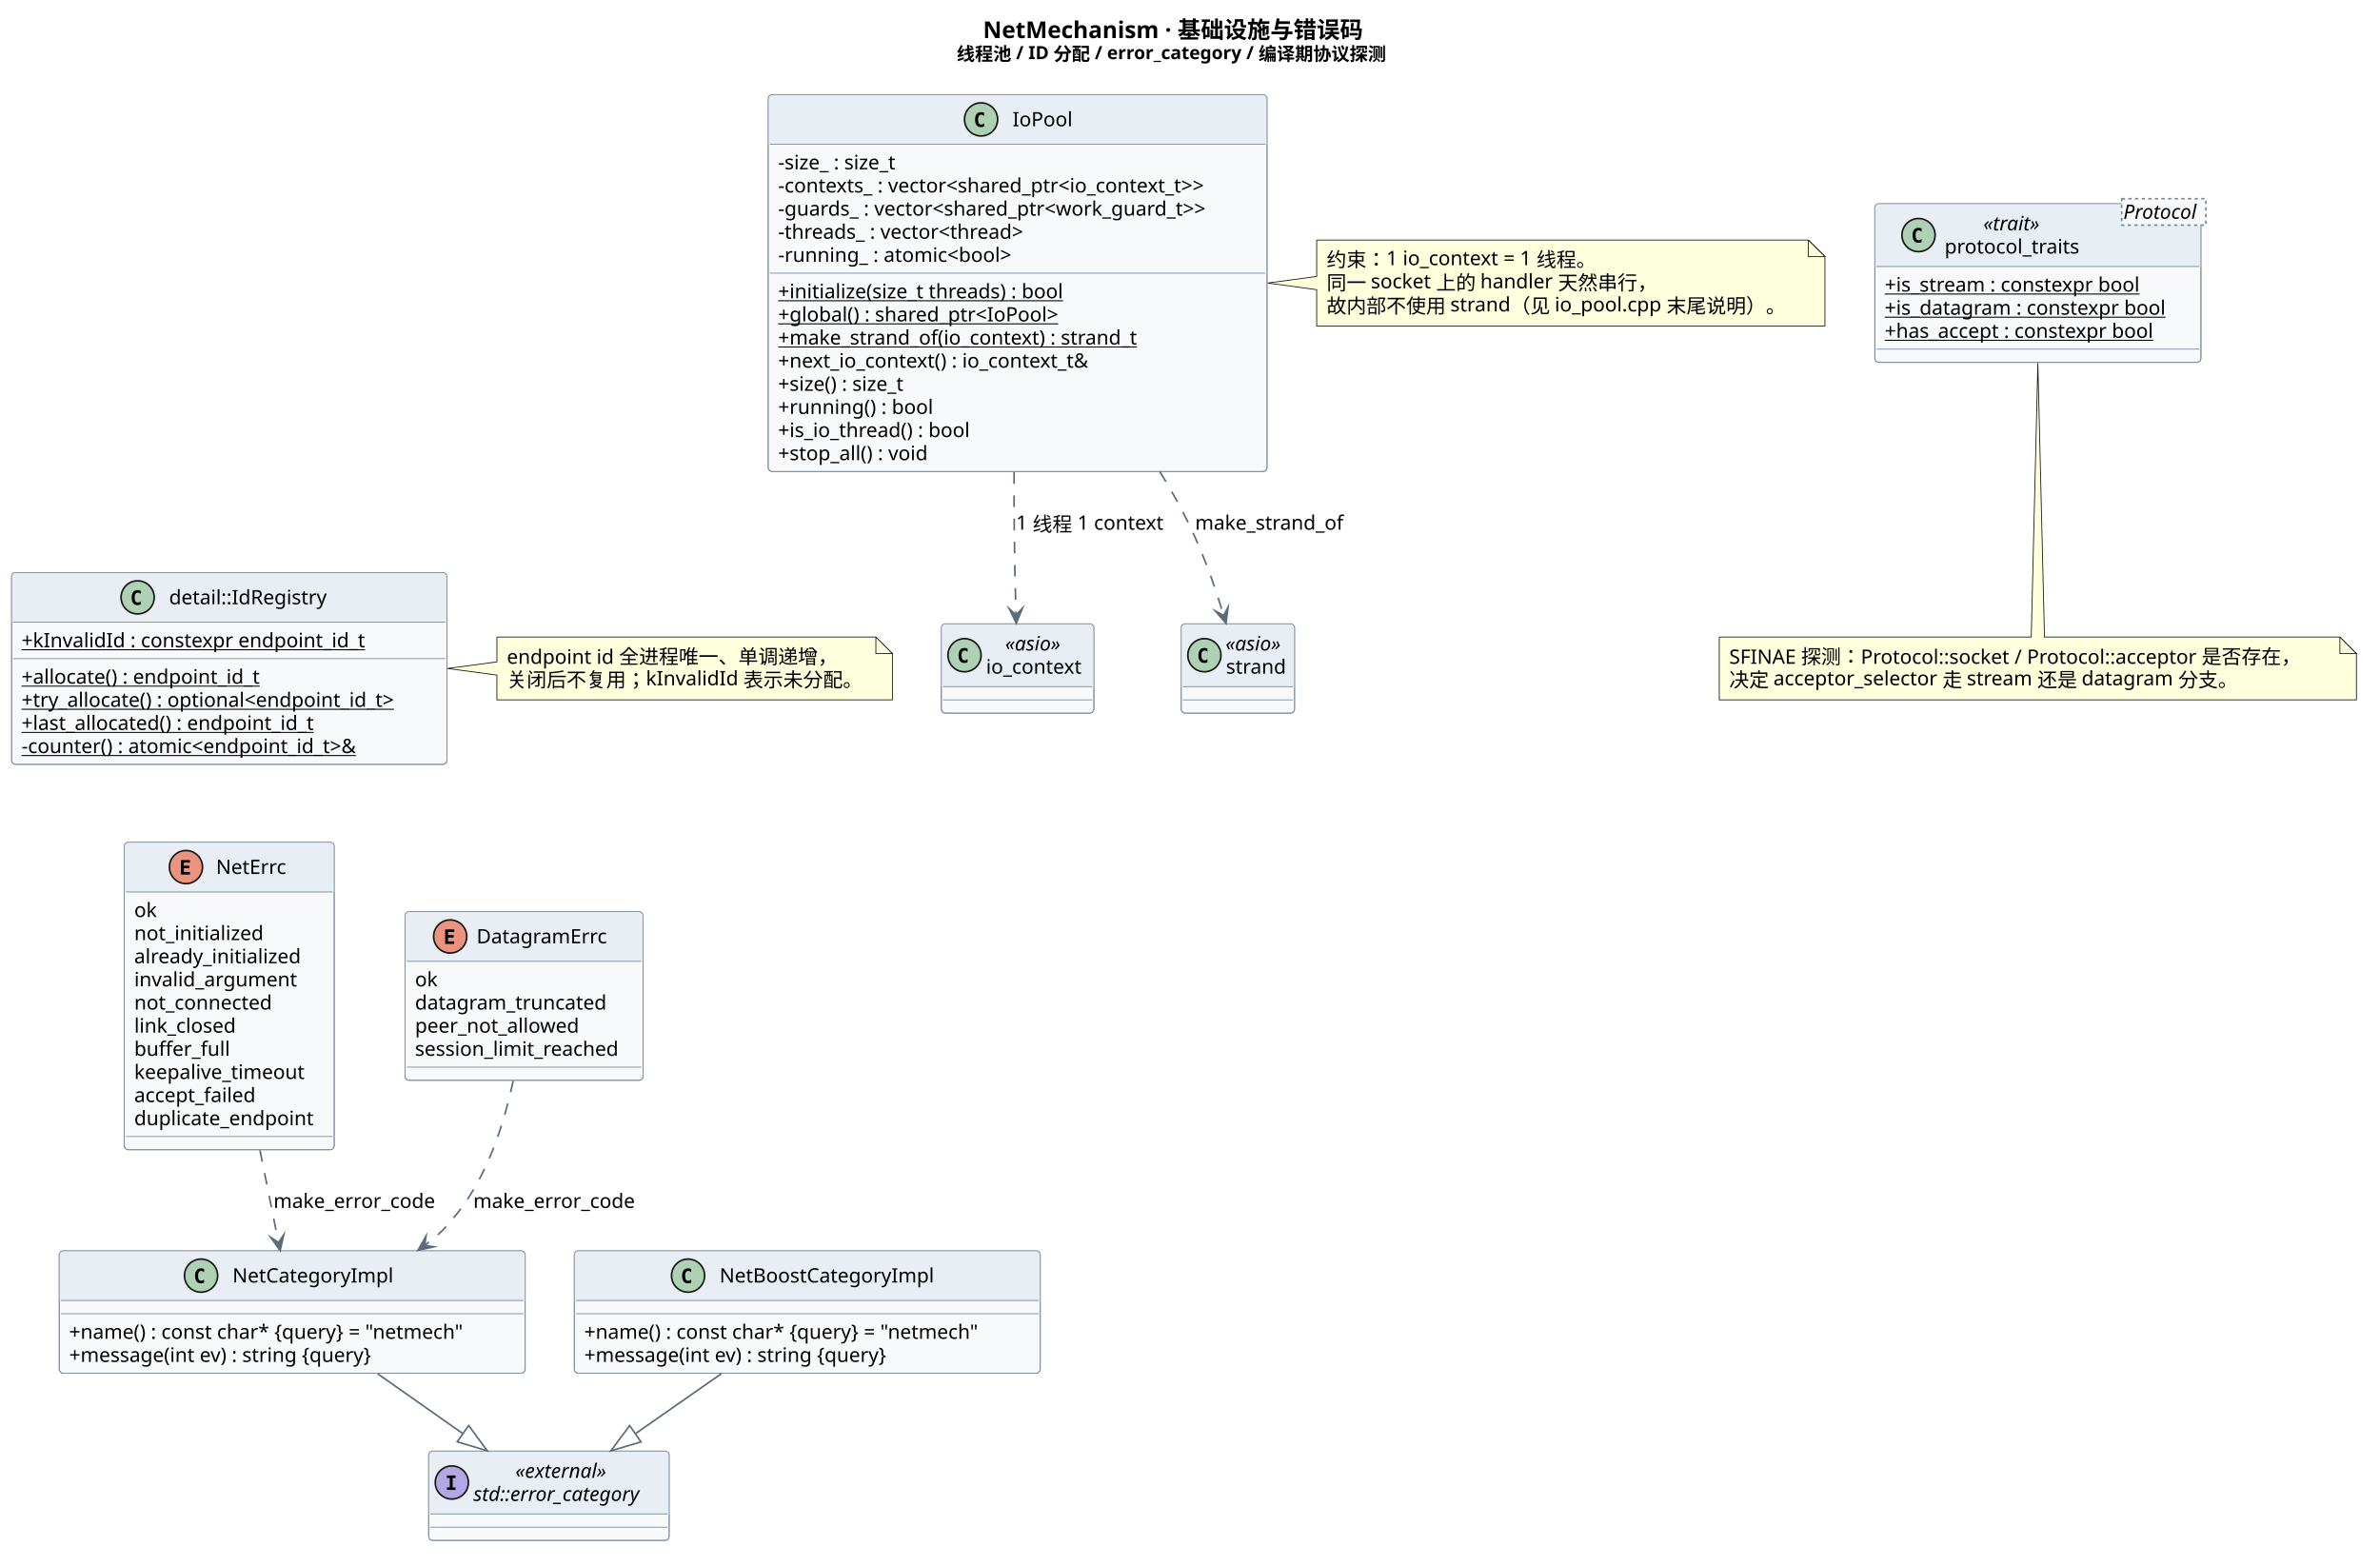
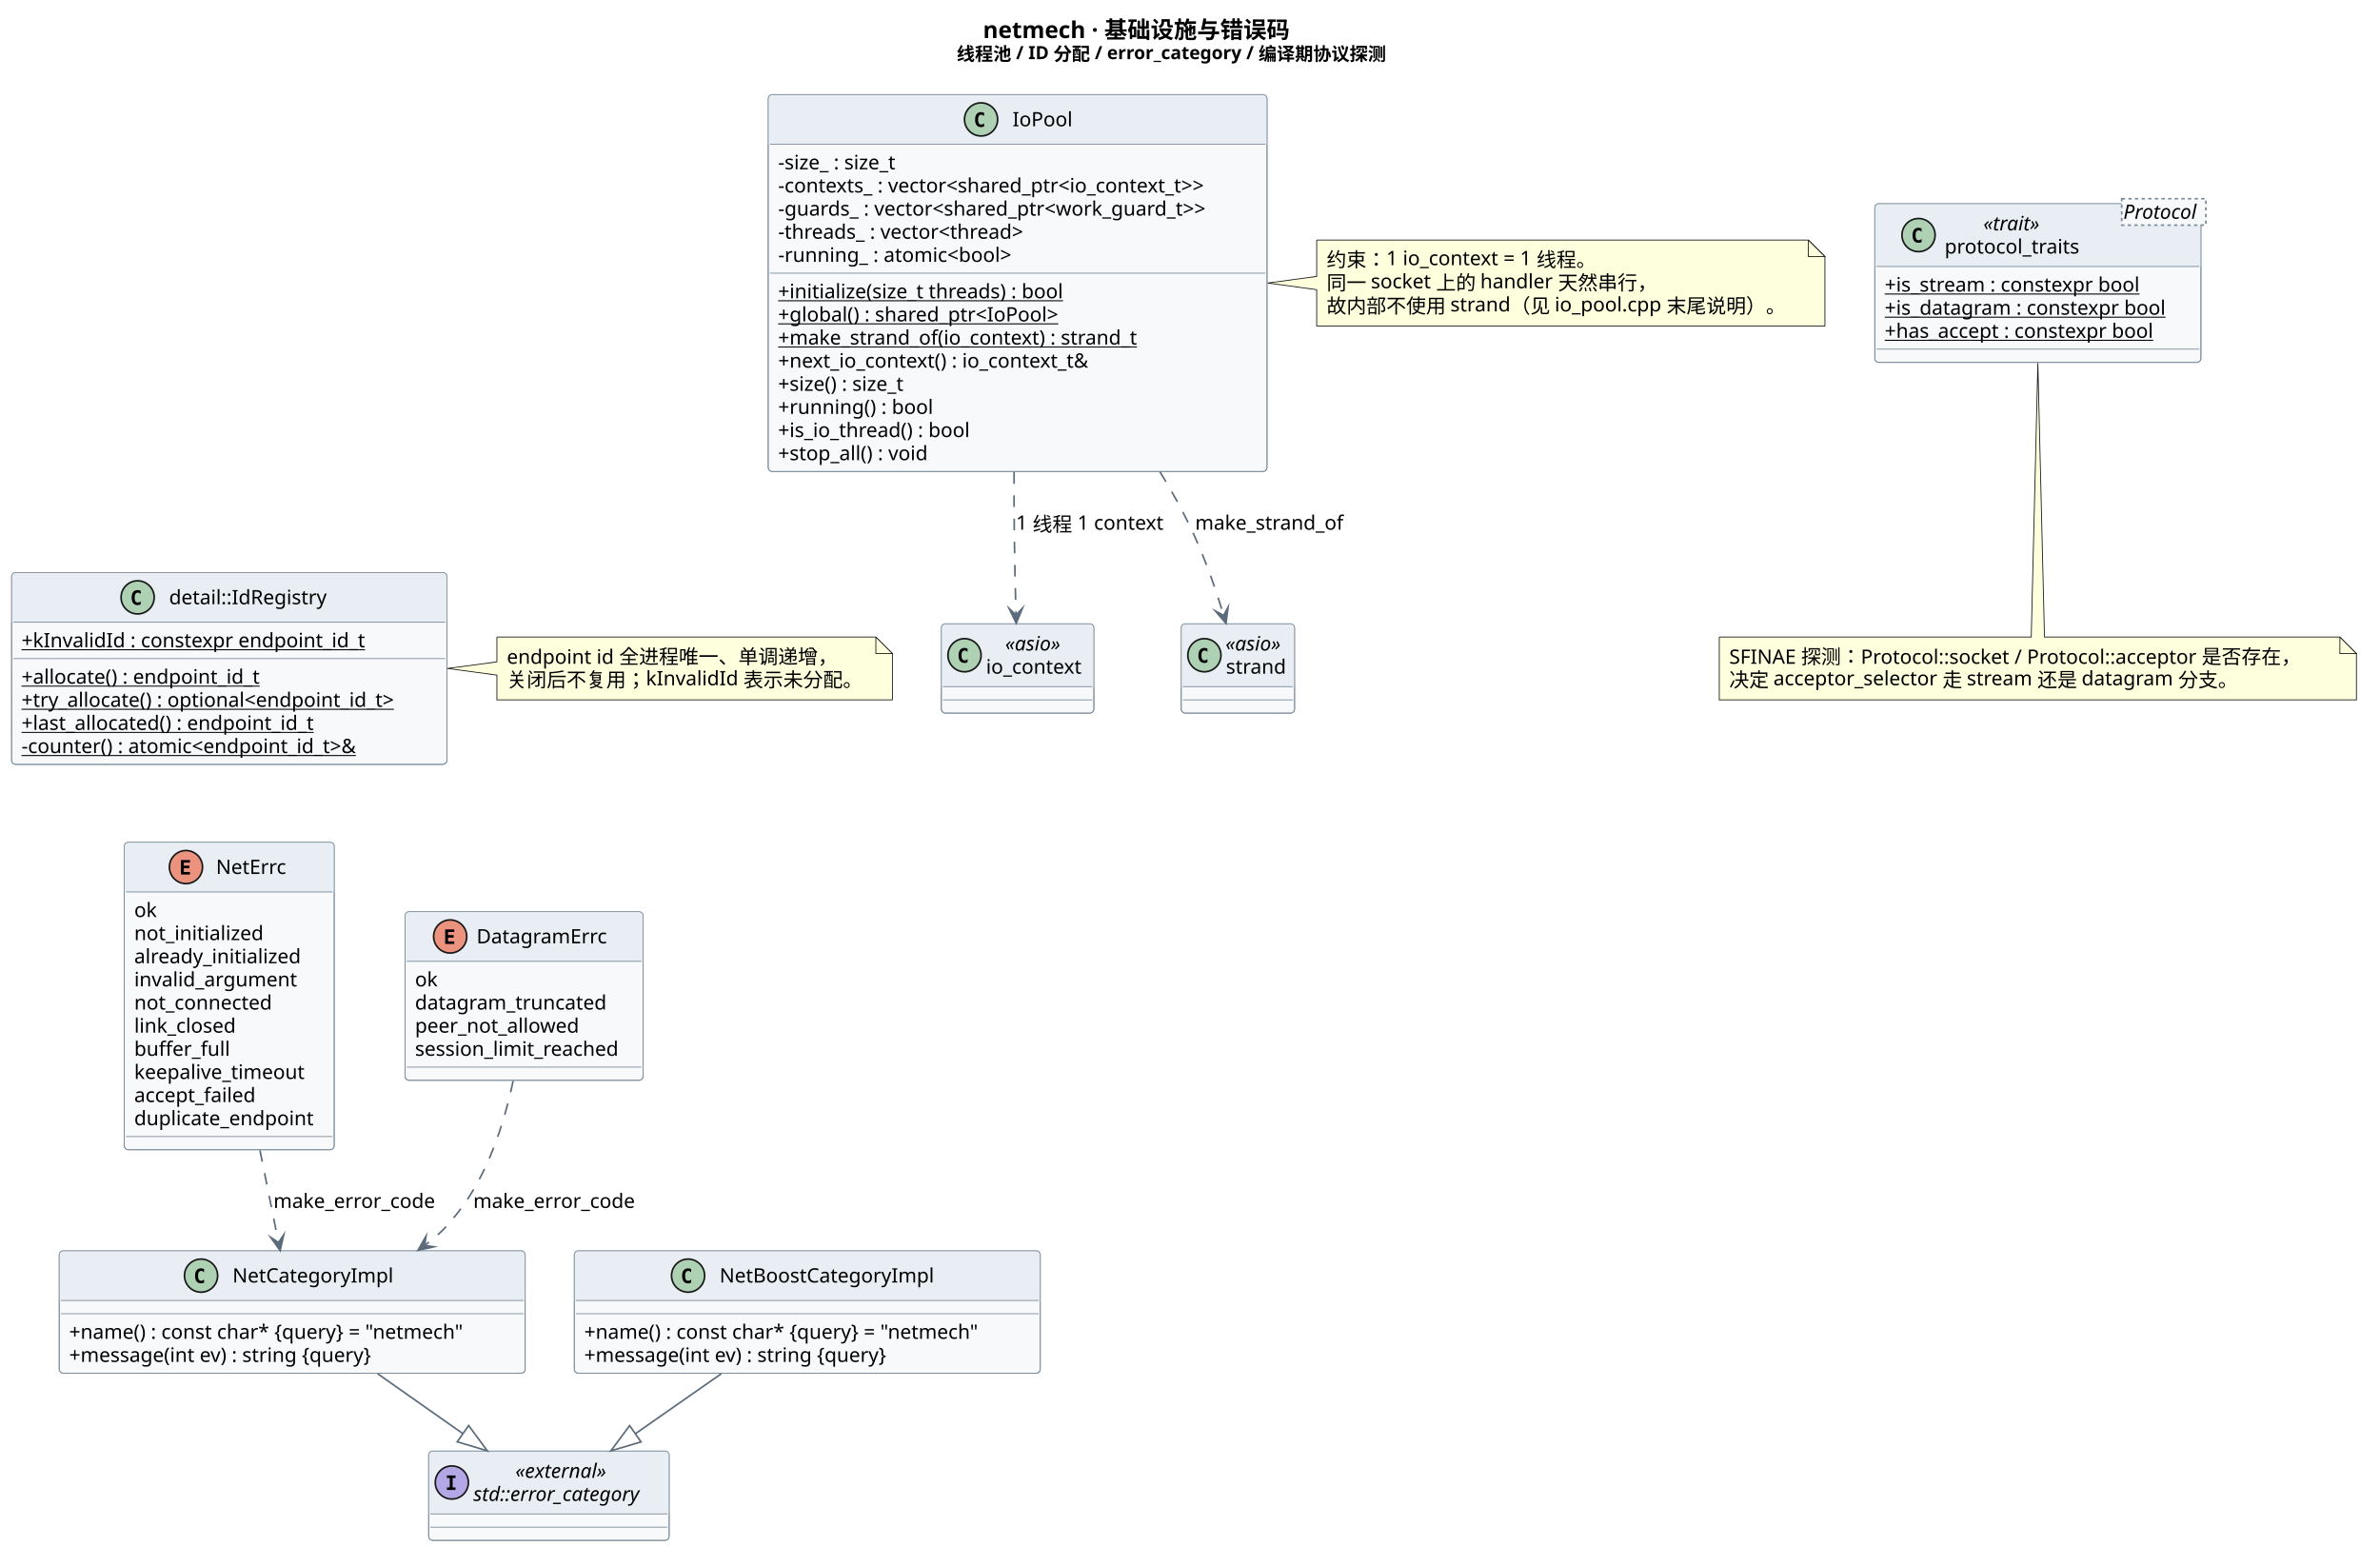
<svg xmlns="http://www.w3.org/2000/svg" version="1.1" data-diagram-type="CLASS" style="width:1437px;height:945px;background:#FFFFFF;" width="1437px" height="945px" viewBox="0 0 1437 945" zoomAndPan="magnify" preserveAspectRatio="none" contentStyleType="text/css">
  <defs />
  <g font-family="sans-serif" lengthAdjust="spacing">
    <g class="title" data-source-line="14">
-       <text x="593.493" y="22.995" fill="#000" font-size="14" textLength="243.796" font-weight="700" font-family="'Microsoft YaHei'">NetMechanism · 基础设施与错误码</text>
+       <text x="593.493" y="22.995" fill="#000" font-size="14" textLength="243.796" font-weight="700" font-family="'Microsoft YaHei'">netmech · 基础设施与错误码</text>
      <text x="577.609" y="36.507" fill="#000" font-size="11" textLength="275.563" font-weight="700" font-family="'Microsoft YaHei'">线程池 / ID 分配 / error_category / 编译期协议探测</text>
    </g>
    <g class="entity" data-qualified-name="IoPool" id="ent0001" data-source-line="16">
      <rect x="463.82" y="57.102" width="301.195" height="227.594" fill="#F7F9FB" style="stroke:#7A8B9A;stroke-width:0.5;" rx="2.5" ry="2.5" />
      <rect x="463.82" y="57.102" width="301.195" height="30" fill="#E8EEF4" style="stroke:#E8EEF4;stroke-width:0.5;" rx="2.5" ry="2.5" />
      <rect x="463.82" y="84.602" width="301.195" height="2.5" fill="#E8EEF4" style="stroke:#E8EEF4;stroke-width:0.5;" />
      <rect x="463.82" y="57.102" width="301.195" height="227.594" fill="none" style="stroke:#7A8B9A;stroke-width:0.5;" rx="2.5" ry="2.5" />
      <ellipse cx="592.35" cy="72.102" rx="10" ry="10" fill="#ADD1B2" style="stroke:#181818;stroke-width:1;" />
      <path d="M594.178,76.352 Q593.772,76.555 593.319,76.664 Q592.866,76.773 592.382,76.773 Q590.6,76.773 589.663,75.617 Q588.741,74.445 588.741,72.242 Q588.741,70.023 589.663,68.867 Q590.6,67.695 592.382,67.695 Q592.866,67.695 593.319,67.805 Q593.788,67.898 594.178,68.117 L594.178,70.039 Q593.741,69.633 593.319,69.445 Q592.897,69.242 592.46,69.242 Q591.507,69.242 591.022,70.008 Q590.538,70.758 590.538,72.242 Q590.538,73.711 591.022,74.461 Q591.507,75.211 592.46,75.211 Q592.897,75.211 593.319,75.023 Q593.741,74.836 594.178,74.43 L594.178,76.352 Z " fill="#000" />
      <text x="611.35" y="76.256" fill="#000" font-size="12" textLength="36.135" font-family="'Microsoft YaHei'">IoPool</text>
      <line x1="464.82" y1="87.102" x2="764.015" y2="87.102" style="stroke:#7A8B9A;stroke-width:0.5;" />
      <text x="469.82" y="102.24" fill="#000" font-size="12" textLength="79.242" font-family="'Microsoft YaHei'">-size_ : size_t</text>
      <text x="469.82" y="116.209" fill="#000" font-size="12" textLength="289.195" font-family="'Microsoft YaHei'">-contexts_ : vector&lt;shared_ptr&lt;io_context_t&gt;&gt;</text>
      <text x="469.82" y="130.178" fill="#000" font-size="12" textLength="286.934" font-family="'Microsoft YaHei'">-guards_ : vector&lt;shared_ptr&lt;work_guard_t&gt;&gt;</text>
      <text x="469.82" y="144.146" fill="#000" font-size="12" textLength="165.621" font-family="'Microsoft YaHei'">-threads_ : vector&lt;thread&gt;</text>
      <text x="469.82" y="158.115" fill="#000" font-size="12" textLength="155.074" font-family="'Microsoft YaHei'">-running_ : atomic&lt;bool&gt;</text>
      <line x1="464.82" y1="164.945" x2="764.015" y2="164.945" style="stroke:#7A8B9A;stroke-width:0.5;" />
      <text x="469.82" y="180.084" fill="#000" font-size="12" textLength="190.377" text-decoration="underline" font-family="'Microsoft YaHei'">+initialize(size_t threads) : bool</text>
      <text x="469.82" y="194.053" fill="#000" font-size="12" textLength="188.332" text-decoration="underline" font-family="'Microsoft YaHei'">+global() : shared_ptr&lt;IoPool&gt;</text>
      <text x="469.82" y="208.021" fill="#000" font-size="12" textLength="237.785" text-decoration="underline" font-family="'Microsoft YaHei'">+make_strand_of(io_context) : strand_t</text>
      <text x="469.82" y="221.99" fill="#000" font-size="12" textLength="208.178" font-family="'Microsoft YaHei'">+next_io_context() : io_context_t&amp;</text>
      <text x="469.82" y="235.959" fill="#000" font-size="12" textLength="88.33" font-family="'Microsoft YaHei'">+size() : size_t</text>
      <text x="469.82" y="249.928" fill="#000" font-size="12" textLength="103.031" font-family="'Microsoft YaHei'">+running() : bool</text>
      <text x="469.82" y="263.896" fill="#000" font-size="12" textLength="128.584" font-family="'Microsoft YaHei'">+is_io_thread() : bool</text>
      <text x="469.82" y="277.865" fill="#000" font-size="12" textLength="102.422" font-family="'Microsoft YaHei'">+stop_all() : void</text>
    </g>
    <g class="entity" data-qualified-name="IdRegistry" id="ent0002" data-source-line="32">
      <rect x="7" y="345.692" width="262.84" height="115.844" fill="#F7F9FB" style="stroke:#7A8B9A;stroke-width:0.5;" rx="2.5" ry="2.5" />
      <rect x="7" y="345.692" width="262.84" height="30" fill="#E8EEF4" style="stroke:#E8EEF4;stroke-width:0.5;" rx="2.5" ry="2.5" />
      <rect x="7" y="373.192" width="262.84" height="2.5" fill="#E8EEF4" style="stroke:#E8EEF4;stroke-width:0.5;" />
      <rect x="7" y="345.692" width="262.84" height="115.844" fill="none" style="stroke:#7A8B9A;stroke-width:0.5;" rx="2.5" ry="2.5" />
      <ellipse cx="83.104" cy="360.692" rx="10" ry="10" fill="#ADD1B2" style="stroke:#181818;stroke-width:1;" />
      <path d="M84.932,364.942 Q84.525,365.145 84.072,365.254 Q83.619,365.363 83.135,365.363 Q81.354,365.363 80.416,364.207 Q79.494,363.035 79.494,360.832 Q79.494,358.613 80.416,357.457 Q81.354,356.285 83.135,356.285 Q83.619,356.285 84.072,356.395 Q84.541,356.488 84.932,356.707 L84.932,358.629 Q84.494,358.223 84.072,358.035 Q83.65,357.832 83.213,357.832 Q82.26,357.832 81.775,358.598 Q81.291,359.348 81.291,360.832 Q81.291,362.301 81.775,363.051 Q82.26,363.801 83.213,363.801 Q83.65,363.801 84.072,363.613 Q84.494,363.426 84.932,363.02 L84.932,364.942 Z " fill="#000" />
      <text x="102.104" y="364.846" fill="#000" font-size="12" textLength="102.633" font-family="'Microsoft YaHei'">detail::IdRegistry</text>
      <line x1="8" y1="375.692" x2="268.84" y2="375.692" style="stroke:#7A8B9A;stroke-width:0.5;" />
      <text x="13" y="390.83" fill="#000" font-size="12" textLength="223.934" text-decoration="underline" font-family="'Microsoft YaHei'">+kInvalidId : constexpr endpoint_id_t</text>
      <line x1="8" y1="397.66" x2="268.84" y2="397.66" style="stroke:#7A8B9A;stroke-width:0.5;" />
      <text x="13" y="412.799" fill="#000" font-size="12" textLength="159.357" text-decoration="underline" font-family="'Microsoft YaHei'">+allocate() : endpoint_id_t</text>
      <text x="13" y="426.768" fill="#000" font-size="12" textLength="250.84" text-decoration="underline" font-family="'Microsoft YaHei'">+try_allocate() : optional&lt;endpoint_id_t&gt;</text>
      <text x="13" y="440.736" fill="#000" font-size="12" textLength="194.619" text-decoration="underline" font-family="'Microsoft YaHei'">+last_allocated() : endpoint_id_t</text>
      <text x="13" y="454.705" fill="#000" font-size="12" textLength="222.891" text-decoration="underline" font-family="'Microsoft YaHei'">-counter() : atomic&lt;endpoint_id_t&gt;&amp;</text>
    </g>
    <g class="entity" data-qualified-name="NetErrc" id="ent0003" data-source-line="40">
      <rect x="75.04" y="508.542" width="126.756" height="185.688" fill="#F7F9FB" style="stroke:#7A8B9A;stroke-width:0.5;" rx="2.5" ry="2.5" />
      <rect x="75.04" y="508.542" width="126.756" height="30" fill="#E8EEF4" style="stroke:#E8EEF4;stroke-width:0.5;" rx="2.5" ry="2.5" />
      <rect x="75.04" y="536.042" width="126.756" height="2.5" fill="#E8EEF4" style="stroke:#E8EEF4;stroke-width:0.5;" />
      <rect x="75.04" y="508.542" width="126.756" height="185.688" fill="none" style="stroke:#7A8B9A;stroke-width:0.5;" rx="2.5" ry="2.5" />
      <ellipse cx="112.28" cy="523.542" rx="10" ry="10" fill="#EB937F" style="stroke:#181818;stroke-width:1;" />
      <path d="M114.718,528.042 L109.264,528.042 L109.264,519.292 L114.718,519.292 L114.718,520.823 L110.999,520.823 L110.999,522.698 L114.358,522.698 L114.358,524.229 L110.999,524.229 L110.999,526.51 L114.718,526.51 L114.718,528.042 Z " fill="#000" />
      <text x="130.444" y="527.696" fill="#000" font-size="12" textLength="45.111" font-family="'Microsoft YaHei'">NetErrc</text>
      <line x1="76.04" y1="538.542" x2="200.796" y2="538.542" style="stroke:#7A8B9A;stroke-width:0.5;" />
      <text x="81.04" y="553.68" fill="#000" font-size="12" textLength="14.291" font-family="'Microsoft YaHei'">ok</text>
      <text x="81.04" y="567.649" fill="#000" font-size="12" textLength="83.285" font-family="'Microsoft YaHei'">not_initialized</text>
      <text x="81.04" y="581.618" fill="#000" font-size="12" textLength="108.709" font-family="'Microsoft YaHei'">already_initialized</text>
      <text x="81.04" y="595.586" fill="#000" font-size="12" textLength="104.572" font-family="'Microsoft YaHei'">invalid_argument</text>
      <text x="81.04" y="609.555" fill="#000" font-size="12" textLength="88.488" font-family="'Microsoft YaHei'">not_connected</text>
      <text x="81.04" y="623.524" fill="#000" font-size="12" textLength="65.748" font-family="'Microsoft YaHei'">link_closed</text>
      <text x="81.04" y="637.493" fill="#000" font-size="12" textLength="60.486" font-family="'Microsoft YaHei'">buffer_full</text>
      <text x="81.04" y="651.461" fill="#000" font-size="12" textLength="110.602" font-family="'Microsoft YaHei'">keepalive_timeout</text>
      <text x="81.04" y="665.43" fill="#000" font-size="12" textLength="79.5" font-family="'Microsoft YaHei'">accept_failed</text>
      <text x="81.04" y="679.399" fill="#000" font-size="12" textLength="114.756" font-family="'Microsoft YaHei'">duplicate_endpoint</text>
      <line x1="76.04" y1="686.229" x2="200.796" y2="686.229" style="stroke:#7A8B9A;stroke-width:0.5;" />
    </g>
    <g class="entity" data-qualified-name="DatagramErrc" id="ent0004" data-source-line="53">
      <rect x="244.58" y="550.442" width="143.689" height="101.875" fill="#F7F9FB" style="stroke:#7A8B9A;stroke-width:0.5;" rx="2.5" ry="2.5" />
      <rect x="244.58" y="550.442" width="143.689" height="30" fill="#E8EEF4" style="stroke:#E8EEF4;stroke-width:0.5;" rx="2.5" ry="2.5" />
      <rect x="244.58" y="577.942" width="143.689" height="2.5" fill="#E8EEF4" style="stroke:#E8EEF4;stroke-width:0.5;" />
      <rect x="244.58" y="550.442" width="143.689" height="101.875" fill="none" style="stroke:#7A8B9A;stroke-width:0.5;" rx="2.5" ry="2.5" />
      <ellipse cx="271.808" cy="565.442" rx="10" ry="10" fill="#EB937F" style="stroke:#181818;stroke-width:1;" />
      <path d="M274.246,569.942 L268.793,569.942 L268.793,561.192 L274.246,561.192 L274.246,562.723 L270.527,562.723 L270.527,564.598 L273.887,564.598 L273.887,566.129 L270.527,566.129 L270.527,568.41 L274.246,568.41 L274.246,569.942 Z " fill="#000" />
      <text x="287.748" y="569.596" fill="#000" font-size="12" textLength="84.293" font-family="'Microsoft YaHei'">DatagramErrc</text>
      <line x1="245.58" y1="580.442" x2="387.269" y2="580.442" style="stroke:#7A8B9A;stroke-width:0.5;" />
      <text x="250.58" y="595.58" fill="#000" font-size="12" textLength="14.291" font-family="'Microsoft YaHei'">ok</text>
      <text x="250.58" y="609.549" fill="#000" font-size="12" textLength="123.129" font-family="'Microsoft YaHei'">datagram_truncated</text>
      <text x="250.58" y="623.518" fill="#000" font-size="12" textLength="105.146" font-family="'Microsoft YaHei'">peer_not_allowed</text>
      <text x="250.58" y="637.486" fill="#000" font-size="12" textLength="131.689" font-family="'Microsoft YaHei'">session_limit_reached</text>
      <line x1="245.58" y1="644.317" x2="387.269" y2="644.317" style="stroke:#7A8B9A;stroke-width:0.5;" />
    </g>
    <g class="entity" data-qualified-name="NetCategoryImpl" id="ent0005" data-source-line="60">
      <rect x="35.75" y="755.222" width="281.344" height="73.938" fill="#F7F9FB" style="stroke:#7A8B9A;stroke-width:0.5;" rx="2.5" ry="2.5" />
      <rect x="35.75" y="755.222" width="281.344" height="30" fill="#E8EEF4" style="stroke:#E8EEF4;stroke-width:0.5;" rx="2.5" ry="2.5" />
      <rect x="35.75" y="782.722" width="281.344" height="2.5" fill="#E8EEF4" style="stroke:#E8EEF4;stroke-width:0.5;" />
      <rect x="35.75" y="755.222" width="281.344" height="73.938" fill="none" style="stroke:#7A8B9A;stroke-width:0.5;" rx="2.5" ry="2.5" />
      <ellipse cx="121.393" cy="770.222" rx="10" ry="10" fill="#ADD1B2" style="stroke:#181818;stroke-width:1;" />
      <path d="M123.221,774.472 Q122.814,774.675 122.361,774.784 Q121.908,774.893 121.424,774.893 Q119.643,774.893 118.705,773.737 Q117.783,772.565 117.783,770.362 Q117.783,768.143 118.705,766.987 Q119.643,765.815 121.424,765.815 Q121.908,765.815 122.361,765.925 Q122.83,766.018 123.221,766.237 L123.221,768.159 Q122.783,767.753 122.361,767.565 Q121.939,767.362 121.502,767.362 Q120.549,767.362 120.064,768.128 Q119.58,768.878 119.58,770.362 Q119.58,771.831 120.064,772.581 Q120.549,773.331 121.502,773.331 Q121.939,773.331 122.361,773.143 Q122.783,772.956 123.221,772.55 L123.221,774.472 Z " fill="#000" />
      <text x="140.393" y="774.376" fill="#000" font-size="12" textLength="102.059" font-family="'Microsoft YaHei'">NetCategoryImpl</text>
      <line x1="36.75" y1="785.222" x2="316.094" y2="785.222" style="stroke:#7A8B9A;stroke-width:0.5;" />
      <line x1="36.75" y1="793.222" x2="316.094" y2="793.222" style="stroke:#7A8B9A;stroke-width:0.5;" />
      <text x="41.75" y="808.36" fill="#000" font-size="12" textLength="269.344" font-family="'Microsoft YaHei'">+name() : const char* {query} = "netmech"</text>
      <text x="41.75" y="822.329" fill="#000" font-size="12" textLength="207.135" font-family="'Microsoft YaHei'">+message(int ev) : string {query}</text>
    </g>
    <g class="entity" data-qualified-name="NetBoostCategoryImpl" id="ent0006" data-source-line="65">
      <rect x="346.75" y="755.222" width="281.344" height="73.938" fill="#F7F9FB" style="stroke:#7A8B9A;stroke-width:0.5;" rx="2.5" ry="2.5" />
      <rect x="346.75" y="755.222" width="281.344" height="30" fill="#E8EEF4" style="stroke:#E8EEF4;stroke-width:0.5;" rx="2.5" ry="2.5" />
      <rect x="346.75" y="782.722" width="281.344" height="2.5" fill="#E8EEF4" style="stroke:#E8EEF4;stroke-width:0.5;" />
      <rect x="346.75" y="755.222" width="281.344" height="73.938" fill="none" style="stroke:#7A8B9A;stroke-width:0.5;" rx="2.5" ry="2.5" />
      <ellipse cx="415.456" cy="770.222" rx="10" ry="10" fill="#ADD1B2" style="stroke:#181818;stroke-width:1;" />
      <path d="M417.284,774.472 Q416.878,774.675 416.425,774.784 Q415.972,774.893 415.487,774.893 Q413.706,774.893 412.769,773.737 Q411.847,772.565 411.847,770.362 Q411.847,768.143 412.769,766.987 Q413.706,765.815 415.487,765.815 Q415.972,765.815 416.425,765.925 Q416.894,766.018 417.284,766.237 L417.284,768.159 Q416.847,767.753 416.425,767.565 Q416.003,767.362 415.565,767.362 Q414.612,767.362 414.128,768.128 Q413.644,768.878 413.644,770.362 Q413.644,771.831 414.128,772.581 Q414.612,773.331 415.565,773.331 Q416.003,773.331 416.425,773.143 Q416.847,772.956 417.284,772.55 L417.284,774.472 Z " fill="#000" />
      <text x="434.456" y="774.376" fill="#000" font-size="12" textLength="135.932" font-family="'Microsoft YaHei'">NetBoostCategoryImpl</text>
      <line x1="347.75" y1="785.222" x2="627.094" y2="785.222" style="stroke:#7A8B9A;stroke-width:0.5;" />
      <line x1="347.75" y1="793.222" x2="627.094" y2="793.222" style="stroke:#7A8B9A;stroke-width:0.5;" />
      <text x="352.75" y="808.36" fill="#000" font-size="12" textLength="269.344" font-family="'Microsoft YaHei'">+name() : const char* {query} = "netmech"</text>
      <text x="352.75" y="822.329" fill="#000" font-size="12" textLength="207.135" font-family="'Microsoft YaHei'">+message(int ev) : string {query}</text>
    </g>
    <g class="entity" data-qualified-name="StdCategory" id="ent0007" data-source-line="70">
      <rect x="258.81" y="876.162" width="145.219" height="53.938" fill="#F7F9FB" style="stroke:#7A8B9A;stroke-width:0.5;" rx="2.5" ry="2.5" />
      <rect x="258.81" y="876.162" width="145.219" height="37.938" fill="#E8EEF4" style="stroke:#E8EEF4;stroke-width:0.5;" rx="2.5" ry="2.5" />
      <rect x="258.81" y="911.599" width="145.219" height="2.5" fill="#E8EEF4" style="stroke:#E8EEF4;stroke-width:0.5;" />
      <rect x="258.81" y="876.162" width="145.219" height="53.938" fill="none" style="stroke:#7A8B9A;stroke-width:0.5;" rx="2.5" ry="2.5" />
      <ellipse cx="272.81" cy="895.13" rx="10" ry="10" fill="#B4A7E5" style="stroke:#181818;stroke-width:1;" />
      <path d="M269.826,892.412 L269.826,890.88 L275.029,890.88 L275.029,892.412 L273.294,892.412 L273.294,898.099 L275.029,898.099 L275.029,899.63 L269.826,899.63 L269.826,898.099 L271.56,898.099 L271.56,892.412 L269.826,892.412 Z " fill="#000" />
      <text x="311.178" y="892.3" fill="#000" font-size="12" textLength="64.482" font-style="italic" font-family="Microsoft YaHei">«external»</text>
      <text x="285.81" y="906.269" fill="#000" font-size="12" textLength="115.219" font-style="italic" font-family="'Microsoft YaHei'">std::error_category</text>
      <line x1="259.81" y1="914.099" x2="403.029" y2="914.099" style="stroke:#7A8B9A;stroke-width:0.5;" />
      <line x1="259.81" y1="922.099" x2="403.029" y2="922.099" style="stroke:#7A8B9A;stroke-width:0.5;" />
    </g>
    <g class="entity" data-qualified-name="IoCtx" id="ent0008" data-source-line="71">
      <rect x="568.36" y="376.652" width="92.115" height="53.938" fill="#F7F9FB" style="stroke:#7A8B9A;stroke-width:0.5;" rx="2.5" ry="2.5" />
      <rect x="568.36" y="376.652" width="92.115" height="37.938" fill="#E8EEF4" style="stroke:#E8EEF4;stroke-width:0.5;" rx="2.5" ry="2.5" />
      <rect x="568.36" y="412.089" width="92.115" height="2.5" fill="#E8EEF4" style="stroke:#E8EEF4;stroke-width:0.5;" />
      <rect x="568.36" y="376.652" width="92.115" height="53.938" fill="none" style="stroke:#7A8B9A;stroke-width:0.5;" rx="2.5" ry="2.5" />
      <ellipse cx="582.36" cy="395.62" rx="10" ry="10" fill="#ADD1B2" style="stroke:#181818;stroke-width:1;" />
      <path d="M584.188,399.87 Q583.782,400.073 583.329,400.183 Q582.876,400.292 582.391,400.292 Q580.61,400.292 579.673,399.136 Q578.751,397.964 578.751,395.761 Q578.751,393.542 579.673,392.386 Q580.61,391.214 582.391,391.214 Q582.876,391.214 583.329,391.323 Q583.798,391.417 584.188,391.636 L584.188,393.558 Q583.751,393.152 583.329,392.964 Q582.907,392.761 582.469,392.761 Q581.516,392.761 581.032,393.527 Q580.548,394.277 580.548,395.761 Q580.548,397.23 581.032,397.98 Q581.516,398.73 582.469,398.73 Q582.907,398.73 583.329,398.542 Q583.751,398.355 584.188,397.948 L584.188,399.87 Z " fill="#000" />
      <text x="606.935" y="392.79" fill="#000" font-size="12" textLength="38.965" font-style="italic" font-family="Microsoft YaHei">«asio»</text>
      <text x="595.36" y="406.759" fill="#000" font-size="12" textLength="62.115" font-family="'Microsoft YaHei'">io_context</text>
      <line x1="569.36" y1="414.589" x2="659.475" y2="414.589" style="stroke:#7A8B9A;stroke-width:0.5;" />
      <line x1="569.36" y1="422.589" x2="659.475" y2="422.589" style="stroke:#7A8B9A;stroke-width:0.5;" />
    </g>
    <g class="entity" data-qualified-name="Strand" id="ent0009" data-source-line="72">
      <rect x="713.19" y="376.652" width="68.467" height="53.938" fill="#F7F9FB" style="stroke:#7A8B9A;stroke-width:0.5;" rx="2.5" ry="2.5" />
      <rect x="713.19" y="376.652" width="68.467" height="37.938" fill="#E8EEF4" style="stroke:#E8EEF4;stroke-width:0.5;" rx="2.5" ry="2.5" />
      <rect x="713.19" y="412.089" width="68.467" height="2.5" fill="#E8EEF4" style="stroke:#E8EEF4;stroke-width:0.5;" />
      <rect x="713.19" y="376.652" width="68.467" height="53.938" fill="none" style="stroke:#7A8B9A;stroke-width:0.5;" rx="2.5" ry="2.5" />
      <ellipse cx="727.19" cy="395.62" rx="10" ry="10" fill="#ADD1B2" style="stroke:#181818;stroke-width:1;" />
      <path d="M729.018,399.87 Q728.612,400.073 728.159,400.183 Q727.706,400.292 727.221,400.292 Q725.44,400.292 724.503,399.136 Q723.581,397.964 723.581,395.761 Q723.581,393.542 724.503,392.386 Q725.44,391.214 727.221,391.214 Q727.706,391.214 728.159,391.323 Q728.628,391.417 729.018,391.636 L729.018,393.558 Q728.581,393.152 728.159,392.964 Q727.737,392.761 727.299,392.761 Q726.346,392.761 725.862,393.527 Q725.378,394.277 725.378,395.761 Q725.378,397.23 725.862,397.98 Q726.346,398.73 727.299,398.73 Q727.737,398.73 728.159,398.542 Q728.581,398.355 729.018,397.948 L729.018,399.87 Z " fill="#000" />
      <text x="739.941" y="392.79" fill="#000" font-size="12" textLength="38.965" font-style="italic" font-family="Microsoft YaHei">«asio»</text>
      <text x="740.19" y="406.759" fill="#000" font-size="12" textLength="38.467" font-family="'Microsoft YaHei'">strand</text>
      <line x1="714.19" y1="414.589" x2="780.657" y2="414.589" style="stroke:#7A8B9A;stroke-width:0.5;" />
      <line x1="714.19" y1="422.589" x2="780.657" y2="422.589" style="stroke:#7A8B9A;stroke-width:0.5;" />
    </g>
    <g class="entity" data-qualified-name="ProtocolTraits" id="ent0010" data-source-line="74">
      <rect x="1131.96" y="122.972" width="196.922" height="95.844" fill="#F7F9FB" style="stroke:#7A8B9A;stroke-width:0.5;" rx="2.5" ry="2.5" />
      <rect x="1131.96" y="122.972" width="196.922" height="37.938" fill="#E8EEF4" style="stroke:#E8EEF4;stroke-width:0.5;" rx="2.5" ry="2.5" />
      <rect x="1131.96" y="158.409" width="196.922" height="2.5" fill="#E8EEF4" style="stroke:#E8EEF4;stroke-width:0.5;" />
      <rect x="1131.96" y="122.972" width="196.922" height="95.844" fill="none" style="stroke:#7A8B9A;stroke-width:0.5;" rx="2.5" ry="2.5" />
      <ellipse cx="1158.377" cy="141.94" rx="10" ry="10" fill="#ADD1B2" style="stroke:#181818;stroke-width:1;" />
      <path d="M1160.205,146.19 Q1159.799,146.393 1159.346,146.503 Q1158.893,146.612 1158.408,146.612 Q1156.627,146.612 1155.69,145.456 Q1154.768,144.284 1154.768,142.081 Q1154.768,139.862 1155.69,138.706 Q1156.627,137.534 1158.408,137.534 Q1158.893,137.534 1159.346,137.643 Q1159.815,137.737 1160.205,137.956 L1160.205,139.878 Q1159.768,139.472 1159.346,139.284 Q1158.924,139.081 1158.487,139.081 Q1157.533,139.081 1157.049,139.847 Q1156.565,140.597 1156.565,142.081 Q1156.565,143.55 1157.049,144.3 Q1157.533,145.05 1158.487,145.05 Q1158.924,145.05 1159.346,144.862 Q1159.768,144.675 1160.205,144.268 L1160.205,146.19 Z " fill="#000" />
      <text x="1197.527" y="139.11" fill="#000" font-size="12" textLength="39.715" font-style="italic" font-family="Microsoft YaHei">«trait»</text>
      <text x="1174.137" y="153.079" fill="#000" font-size="12" textLength="86.496" font-family="'Microsoft YaHei'">protocol_traits</text>
      <rect x="1281.05" y="119.972" width="50.832" height="15.969" fill="#F7F9FB" style="stroke:#7A8B9A;stroke-width:1;stroke-dasharray:2,2;" />
      <text x="1282.05" y="132.11" fill="#000" font-size="12" textLength="48.832" font-style="italic" font-family="Microsoft YaHei">Protocol</text>
      <line x1="1132.96" y1="160.909" x2="1327.882" y2="160.909" style="stroke:#7A8B9A;stroke-width:0.5;" />
      <text x="1137.96" y="176.048" fill="#000" font-size="12" textLength="168.615" text-decoration="underline" font-family="'Microsoft YaHei'">+is_stream : constexpr bool</text>
      <text x="1137.96" y="190.016" fill="#000" font-size="12" textLength="184.922" text-decoration="underline" font-family="'Microsoft YaHei'">+is_datagram : constexpr bool</text>
      <text x="1137.96" y="203.985" fill="#000" font-size="12" textLength="178.178" text-decoration="underline" font-family="'Microsoft YaHei'">+has_accept : constexpr bool</text>
      <line x1="1132.96" y1="210.815" x2="1327.882" y2="210.815" style="stroke:#7A8B9A;stroke-width:0.5;" />
    </g>
    <g class="entity" data-qualified-name="GMN20" id="ent0021" data-source-line="95">
      <path d="M794.99,144.942 L794.99,166.902 L765.44,170.902 L794.99,174.902 L794.99,196.848 A0,0 0 0 0 794.99,196.848 L1101.858,196.848 A0,0 0 0 0 1101.858,196.848 L1101.858,154.942 L1091.858,144.942 L794.99,144.942 A0,0 0 0 0 794.99,144.942" style="stroke:#181818;stroke-width:0.5;" fill="#FEFFDD" />
      <path d="M1091.858,144.942 L1091.858,154.942 L1101.858,154.942 L1091.858,144.942" style="stroke:#181818;stroke-width:0.5;" fill="#FEFFDD" />
      <text x="800.99" y="161.08" fill="#000" font-size="12" textLength="174.698" font-family="'Microsoft YaHei'">约束：1 io_context = 1 线程。</text>
      <text x="800.99" y="175.049" fill="#000" font-size="12" textLength="208.319" font-family="'Microsoft YaHei'">同一 socket 上的 handler 天然串行，</text>
      <text x="800.99" y="189.018" fill="#000" font-size="12" textLength="285.868" font-family="'Microsoft YaHei'">故内部不使用 strand（见 io_pool.cpp 末尾说明）。</text>
    </g>
    <g class="entity" data-qualified-name="GMN23" id="ent0024" data-source-line="101">
      <path d="M300.02,384.652 L300.02,399.622 L270.14,403.622 L300.02,407.622 L300.02,422.589 A0,0 0 0 0 300.02,422.589 L538.826,422.589 A0,0 0 0 0 538.826,422.589 L538.826,394.652 L528.826,384.652 L300.02,384.652 A0,0 0 0 0 300.02,384.652" style="stroke:#181818;stroke-width:0.5;" fill="#FEFFDD" />
      <path d="M528.826,384.652 L528.826,394.652 L538.826,394.652 L528.826,384.652" style="stroke:#181818;stroke-width:0.5;" fill="#FEFFDD" />
      <text x="306.02" y="400.79" fill="#000" font-size="12" textLength="203.79" font-family="'Microsoft YaHei'">endpoint id 全进程唯一、单调递增，</text>
      <text x="306.02" y="414.759" fill="#000" font-size="12" textLength="217.806" font-family="'Microsoft YaHei'">关闭后不复用；kInvalidId 表示未分配。</text>
    </g>
    <g class="entity" data-qualified-name="GMN26" id="ent0027" data-source-line="106">
      <path d="M1038.06,384.652 L1038.06,422.589 A0,0 0 0 0 1038.06,422.589 L1422.781,422.589 A0,0 0 0 0 1422.781,422.589 L1422.781,394.652 L1412.781,384.652 L1234.42,384.652 L1230.42,219.142 L1226.42,384.652 L1038.06,384.652 A0,0 0 0 0 1038.06,384.652" style="stroke:#181818;stroke-width:0.5;" fill="#FEFFDD" />
      <path d="M1412.781,384.652 L1412.781,394.652 L1422.781,394.652 L1412.781,384.652" style="stroke:#181818;stroke-width:0.5;" fill="#FEFFDD" />
      <text x="1044.06" y="400.79" fill="#000" font-size="12" textLength="363.721" font-family="'Microsoft YaHei'">SFINAE 探测：Protocol::socket / Protocol::acceptor 是否存在，</text>
      <text x="1044.06" y="414.759" fill="#000" font-size="12" textLength="326.286" font-family="'Microsoft YaHei'">决定 acceptor_selector 走 stream 还是 datagram 分支。</text>
    </g>
    <g class="link" data-entity-1="ent0003" data-entity-2="ent0005" id="lnk14" data-source-line="85" data-link-type="dependency">
      <path d="M156.97,694.582 C161.31,716.112 164.684,732.89 168.174,750.24" style="stroke:#5B6B7B;stroke-width:1;stroke-dasharray:7,7;" fill="none" id="NetErrc-to-NetCategoryImpl" codeLine="85" />
      <polygon points="169.16,755.142,171.307,745.529,168.174,750.24,163.464,747.107,169.16,755.142" fill="#5B6B7B" style="stroke:#5B6B7B;stroke-width:1;stroke-linejoin:miter;stroke-miterlimit:10;" />
      <text x="165.13" y="729.36" fill="#000" font-size="12" textLength="103.84" font-family="'Microsoft YaHei'">make_error_code</text>
    </g>
    <g class="link" data-entity-1="ent0004" data-entity-2="ent0005" id="lnk15" data-source-line="86" data-link-type="dependency">
      <path d="M309.81,652.672 C304.34,678.592 294.4,709.462 276.42,732.222 C269.67,740.772 265.357,745.368 256.377,751.978" style="stroke:#5B6B7B;stroke-width:1;stroke-dasharray:7,7;" fill="none" id="DatagramErrc-to-NetCategoryImpl" codeLine="86" />
      <polygon points="252.35,754.942,261.969,752.828,256.377,751.978,257.227,746.385,252.35,754.942" fill="#5B6B7B" style="stroke:#5B6B7B;stroke-width:1;stroke-linejoin:miter;stroke-miterlimit:10;" />
      <text x="285.75" y="729.36" fill="#000" font-size="12" textLength="103.84" font-family="'Microsoft YaHei'">make_error_code</text>
    </g>
    <g class="link" data-entity-1="ent0005" data-entity-2="ent0007" id="lnk16" data-source-line="87" data-link-type="extension">
      <path d="M228.03,829.472 C249.7,844.692 259.684,851.71 279.514,865.65" style="stroke:#5B6B7B;stroke-width:1;" fill="none" id="NetCategoryImpl-to-StdCategory" codeLine="87" />
      <polygon points="294.24,876.002,282.965,860.741,276.064,870.558,294.24,876.002" fill="none" style="stroke:#5B6B7B;stroke-width:1;stroke-linejoin:miter;stroke-miterlimit:10;" />
    </g>
    <g class="link" data-entity-1="ent0006" data-entity-2="ent0007" id="lnk17" data-source-line="88" data-link-type="extension">
      <path d="M435.47,829.472 C413.67,844.692 403.557,851.755 383.597,865.695" style="stroke:#5B6B7B;stroke-width:1;" fill="none" id="NetBoostCategoryImpl-to-StdCategory" codeLine="88" />
      <polygon points="368.84,876.002,387.033,870.614,380.162,860.776,368.84,876.002" fill="none" style="stroke:#5B6B7B;stroke-width:1;stroke-linejoin:miter;stroke-miterlimit:10;" />
    </g>
    <g class="link" data-entity-1="ent0001" data-entity-2="ent0008" id="lnk18" data-source-line="91" data-link-type="dependency">
      <path d="M612.29,285.122 C612.24,297.792 612.27,310.522 612.42,322.692 C612.64,340.602 613.006,355.754 613.456,371.344" style="stroke:#5B6B7B;stroke-width:1;stroke-dasharray:7,7;" fill="none" id="IoPool-to-IoCtx" codeLine="91" />
      <polygon points="613.6,376.342,617.339,367.23,613.456,371.344,609.342,367.461,613.6,376.342" fill="#5B6B7B" style="stroke:#5B6B7B;stroke-width:1;stroke-linejoin:miter;stroke-miterlimit:10;" />
      <text x="613.42" y="319.83" fill="#000" font-size="12" textLength="96.153" font-family="'Microsoft YaHei'">1 线程 1 context</text>
    </g>
    <g class="link" data-entity-1="ent0001" data-entity-2="ent0009" id="lnk19" data-source-line="92" data-link-type="dependency">
      <path d="M700.32,284.842 C704.98,292.432 709.39,300.092 713.42,307.692 C725.13,329.822 732.932,352.053 738.802,371.603" style="stroke:#5B6B7B;stroke-width:1;stroke-dasharray:7,7;" fill="none" id="IoPool-to-Strand" codeLine="92" />
      <polygon points="740.24,376.392,741.483,366.621,738.802,371.603,733.821,368.922,740.24,376.392" fill="#5B6B7B" style="stroke:#5B6B7B;stroke-width:1;stroke-linejoin:miter;stroke-miterlimit:10;" />
      <text x="721.62" y="319.83" fill="#000" font-size="12" textLength="95.408" font-family="'Microsoft YaHei'">make_strand_of</text>
    </g>
  </g>
</svg>
